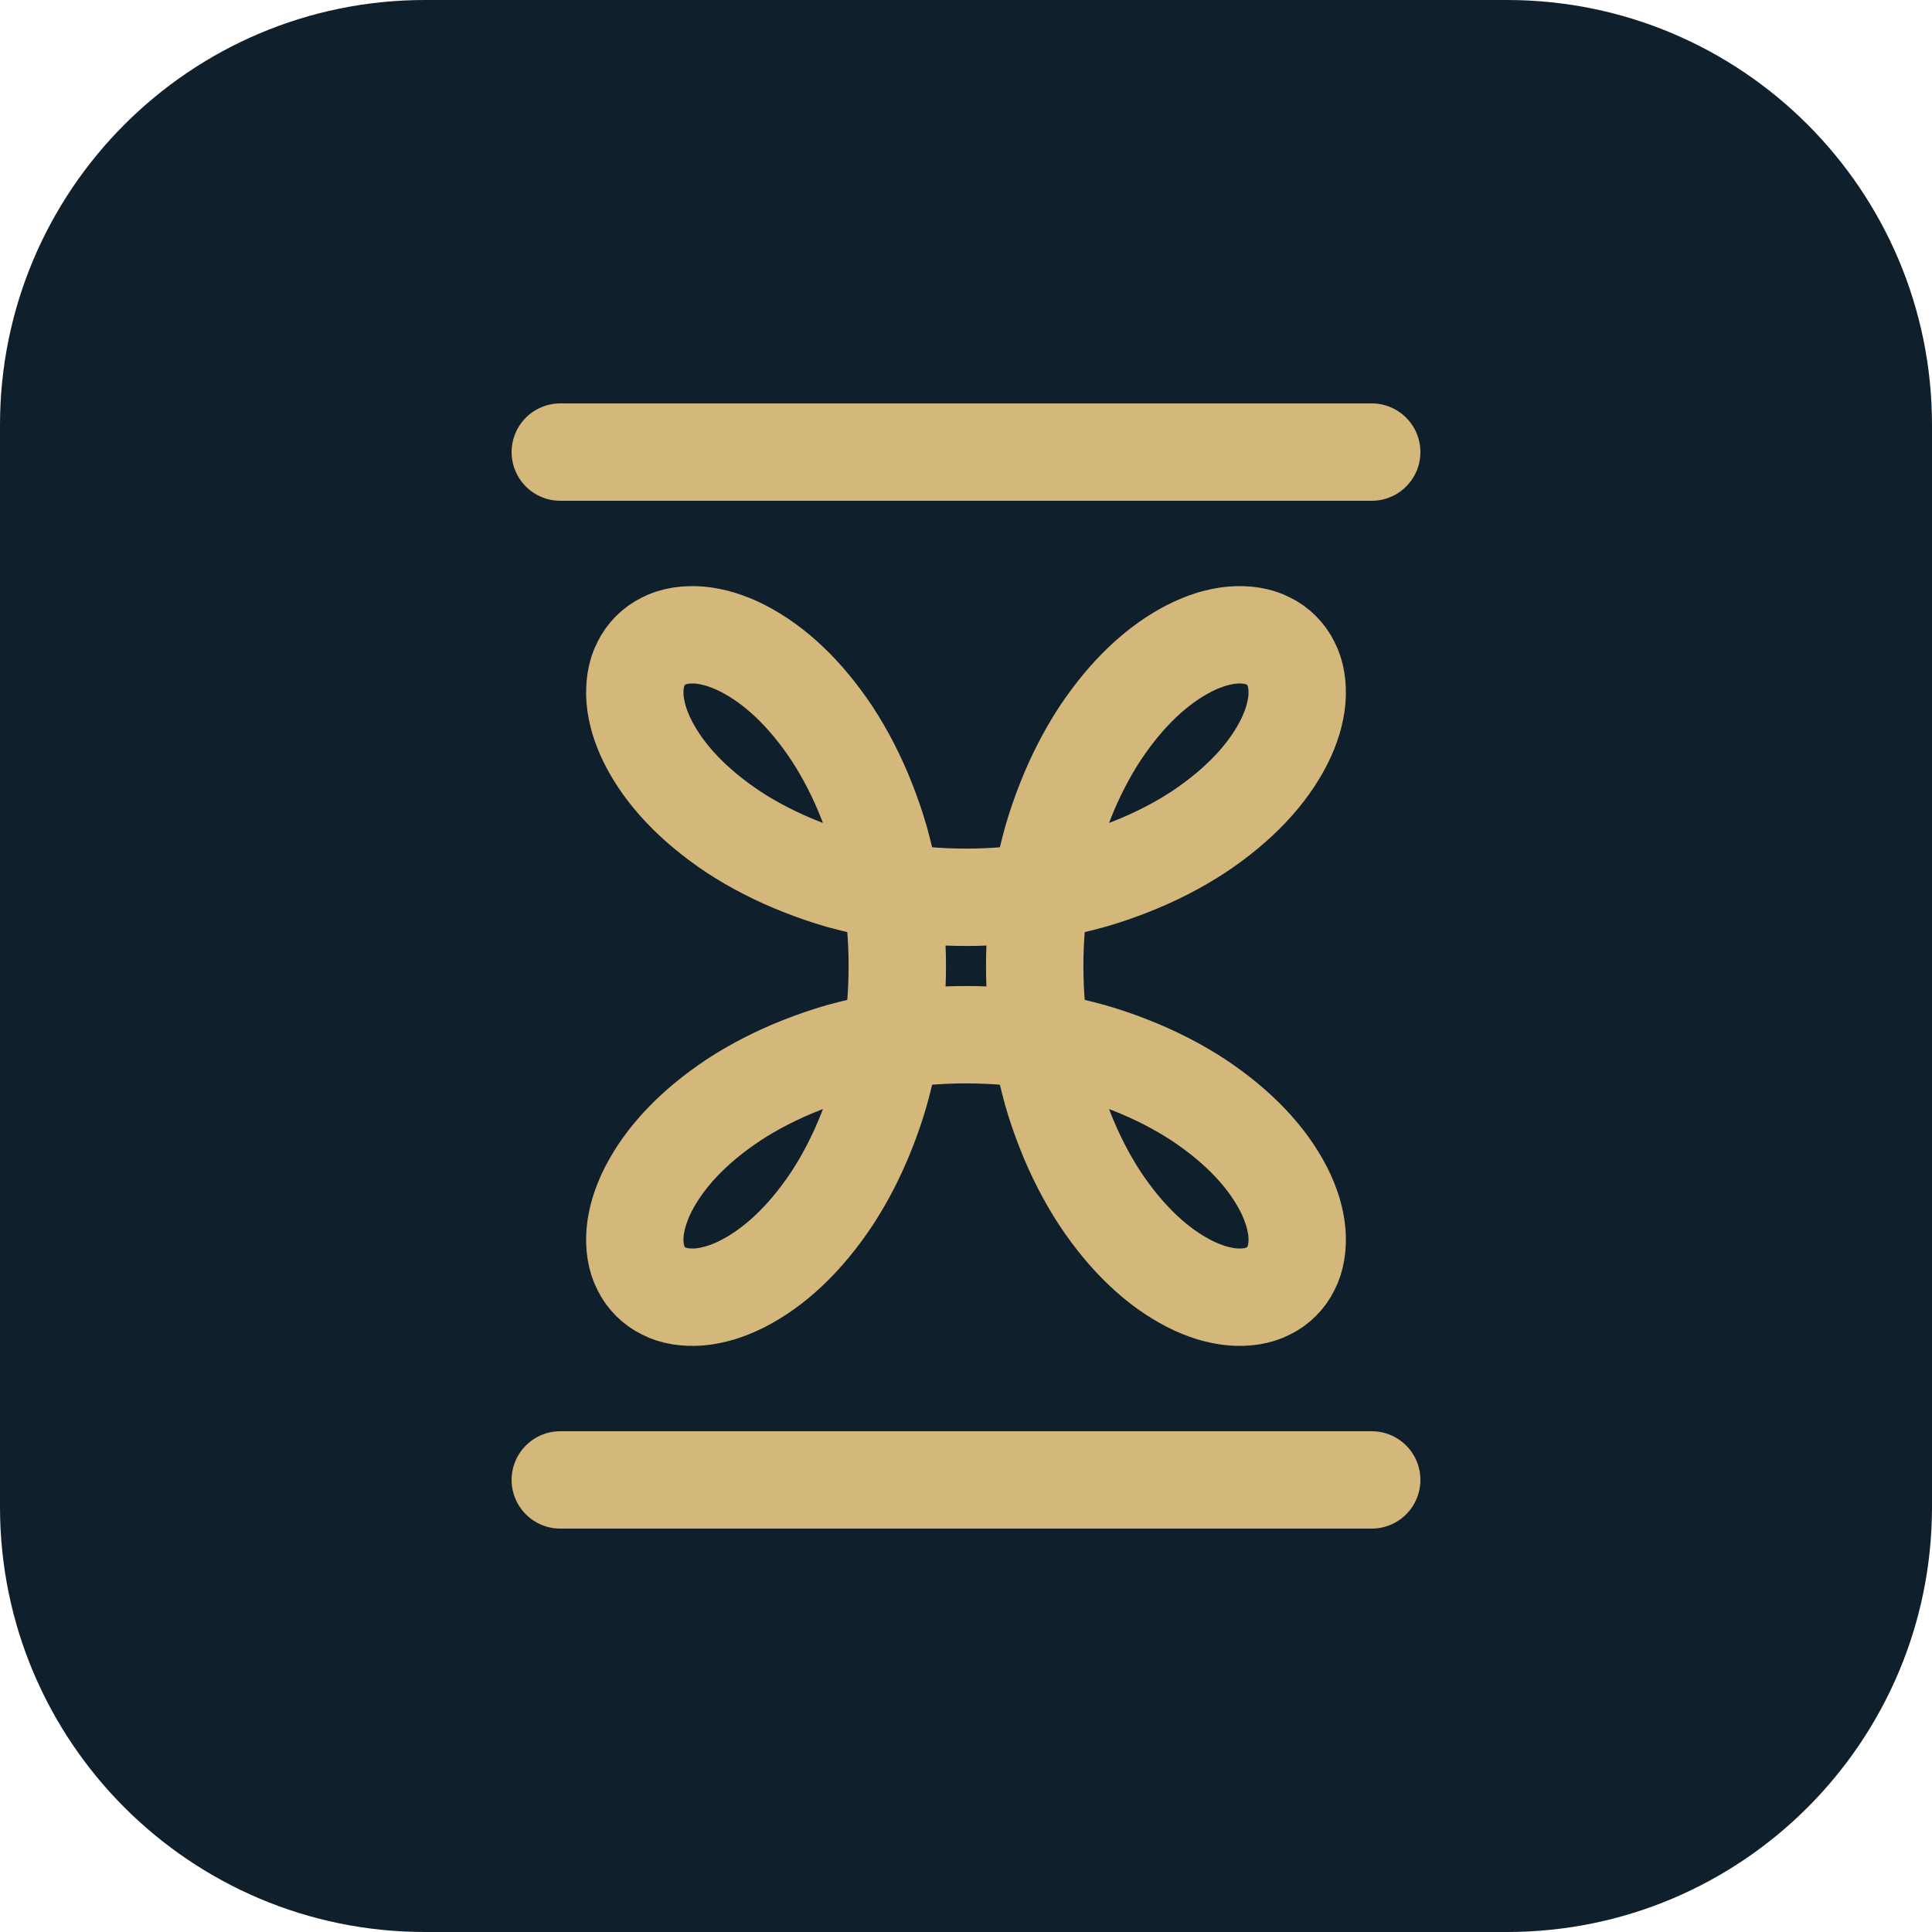
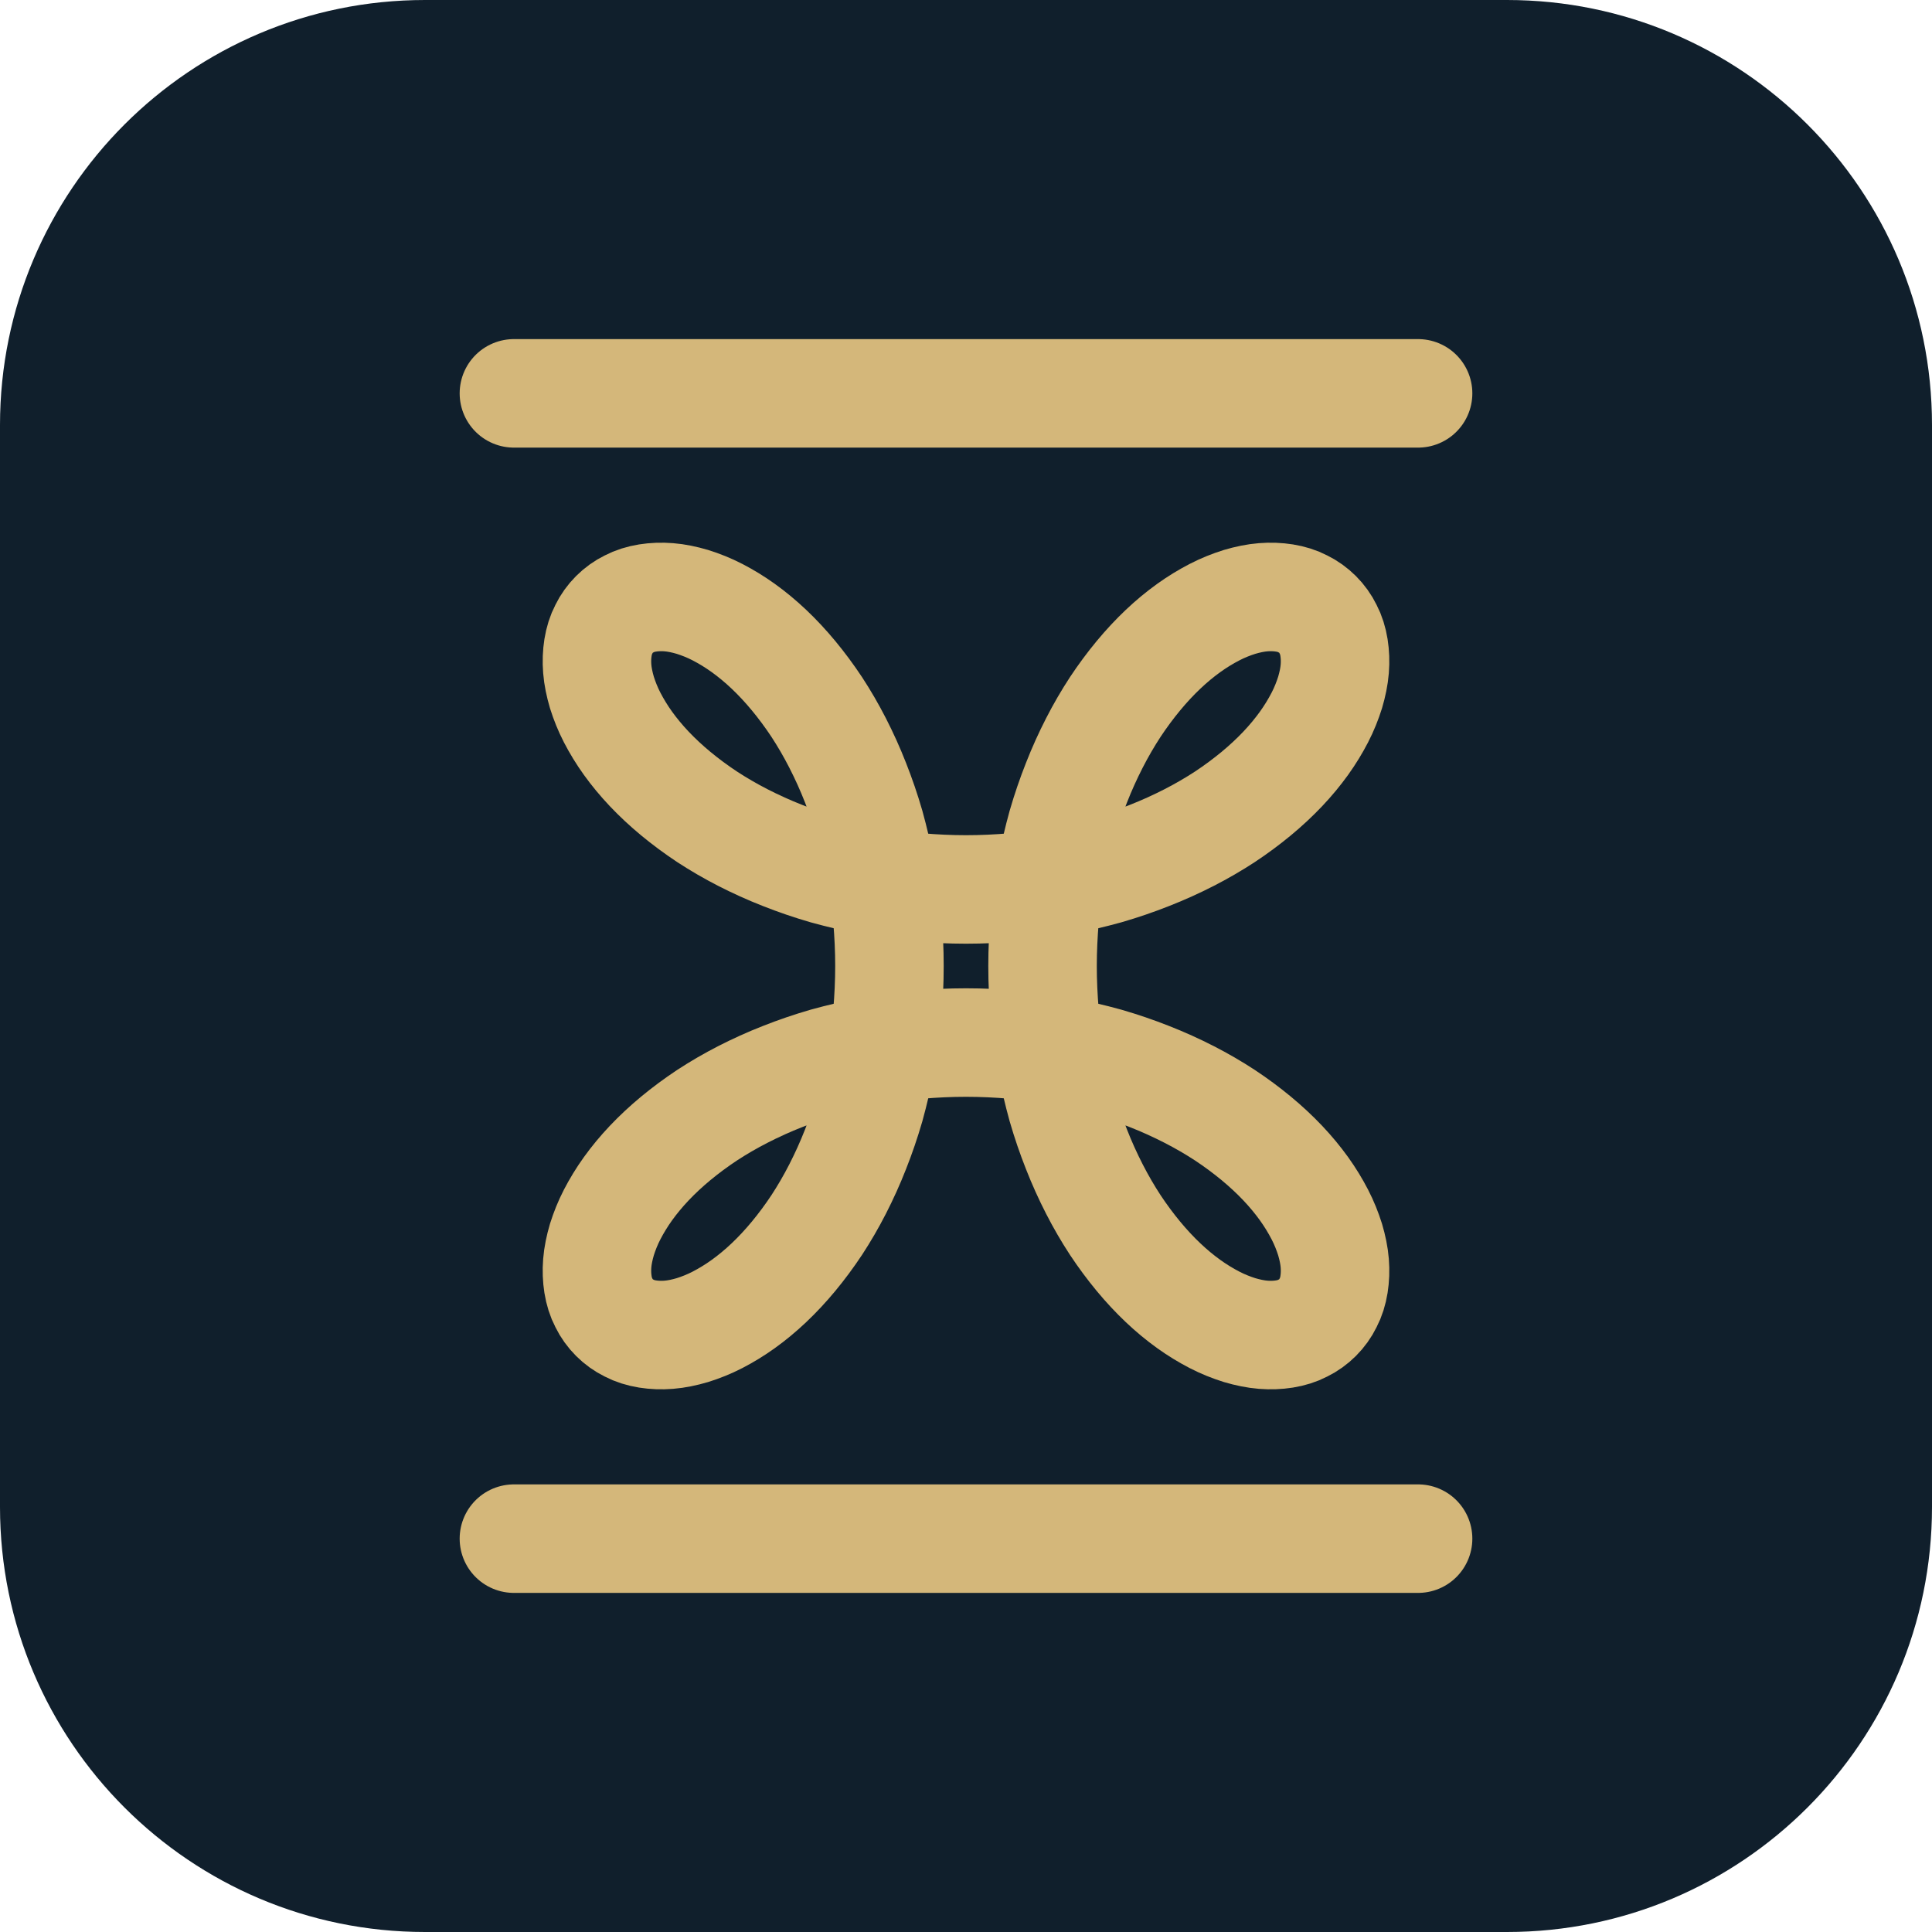
<svg xmlns="http://www.w3.org/2000/svg" viewBox="0 0 100 100" width="100" height="100" role="img" aria-label="Plenty">
  <rect width="100" height="100" rx="22" fill="#101F2C" />
-   <g transform="translate(15 15) scale(0.7)" fill="none" stroke="#D4B77A" stroke-width="7.2" stroke-linecap="round" stroke-linejoin="round">
+   <g transform="translate(11 11) scale(0.78)" fill="none" stroke="#D4B77A" stroke-width="7.2" stroke-linecap="round" stroke-linejoin="round">
    <path d="M73.33 73.33C73.61 73.05 73.85 72.72 74.03 72.35C74.22 71.99 74.35 71.57 74.42 71.13C74.49 70.69 74.51 70.21 74.47 69.72C74.43 69.22 74.32 68.69 74.16 68.15C73.99 67.61 73.77 67.05 73.48 66.49C73.19 65.93 72.84 65.35 72.43 64.78C72.02 64.21 71.55 63.64 71.02 63.08C70.49 62.52 69.9 61.97 69.26 61.44C68.62 60.91 67.92 60.39 67.18 59.9C66.43 59.41 65.64 58.95 64.8 58.52C63.96 58.09 63.08 57.69 62.16 57.33C61.25 56.97 60.29 56.64 59.32 56.36C58.34 56.09 57.33 55.85 56.3 55.66C55.28 55.47 54.23 55.32 53.18 55.22C52.13 55.13 51.06 55.08 50 55.08C48.94 55.08 47.87 55.13 46.82 55.22C45.77 55.32 44.72 55.47 43.7 55.66C42.67 55.85 41.66 56.09 40.68 56.36C39.71 56.64 38.75 56.97 37.84 57.33C36.92 57.69 36.04 58.09 35.2 58.52C34.36 58.95 33.57 59.41 32.82 59.9C32.08 60.39 31.38 60.91 30.74 61.44C30.1 61.97 29.51 62.52 28.98 63.08C28.45 63.64 27.98 64.21 27.57 64.78C27.16 65.35 26.81 65.93 26.52 66.49C26.23 67.05 26.01 67.61 25.84 68.15C25.68 68.69 25.57 69.22 25.53 69.72C25.49 70.21 25.51 70.69 25.58 71.13C25.65 71.57 25.78 71.99 25.97 72.35C26.15 72.72 26.39 73.05 26.67 73.33C26.95 73.61 27.28 73.85 27.65 74.03C28.01 74.22 28.43 74.35 28.87 74.42C29.31 74.49 29.79 74.51 30.28 74.47C30.78 74.43 31.31 74.32 31.85 74.16C32.39 73.99 32.95 73.77 33.51 73.48C34.07 73.19 34.65 72.84 35.22 72.43C35.79 72.02 36.36 71.55 36.92 71.02C37.48 70.49 38.03 69.9 38.56 69.26C39.09 68.62 39.61 67.92 40.1 67.18C40.59 66.43 41.05 65.64 41.48 64.8C41.91 63.96 42.31 63.08 42.67 62.16C43.03 61.25 43.36 60.29 43.64 59.32C43.91 58.34 44.15 57.33 44.34 56.3C44.53 55.28 44.68 54.23 44.78 53.18C44.87 52.13 44.92 51.06 44.92 50C44.92 48.94 44.87 47.87 44.78 46.82C44.68 45.77 44.53 44.72 44.34 43.7C44.15 42.67 43.91 41.66 43.64 40.68C43.36 39.71 43.03 38.75 42.67 37.84C42.31 36.92 41.91 36.04 41.48 35.2C41.05 34.36 40.59 33.57 40.1 32.82C39.61 32.08 39.09 31.38 38.56 30.74C38.03 30.1 37.48 29.51 36.92 28.98C36.36 28.45 35.79 27.98 35.22 27.57C34.65 27.16 34.07 26.81 33.51 26.52C32.95 26.23 32.39 26.01 31.85 25.84C31.31 25.68 30.78 25.57 30.28 25.53C29.79 25.49 29.31 25.51 28.87 25.58C28.43 25.65 28.01 25.78 27.65 25.97C27.28 26.15 26.95 26.39 26.67 26.67C26.39 26.95 26.15 27.28 25.97 27.65C25.78 28.01 25.65 28.43 25.58 28.87C25.51 29.31 25.49 29.79 25.53 30.28C25.57 30.78 25.68 31.31 25.84 31.85C26.01 32.39 26.23 32.95 26.52 33.51C26.81 34.07 27.16 34.65 27.57 35.22C27.98 35.79 28.45 36.36 28.98 36.92C29.51 37.48 30.1 38.03 30.74 38.56C31.38 39.09 32.08 39.61 32.82 40.1C33.57 40.59 34.36 41.05 35.2 41.48C36.04 41.91 36.92 42.31 37.84 42.67C38.75 43.03 39.71 43.36 40.68 43.64C41.66 43.91 42.67 44.15 43.7 44.34C44.72 44.53 45.77 44.68 46.82 44.78C47.87 44.87 48.94 44.92 50 44.92C51.06 44.92 52.13 44.87 53.18 44.78C54.23 44.68 55.28 44.53 56.3 44.34C57.33 44.15 58.34 43.91 59.32 43.64C60.29 43.36 61.25 43.03 62.16 42.67C63.08 42.31 63.96 41.91 64.8 41.48C65.64 41.05 66.43 40.59 67.18 40.1C67.92 39.61 68.62 39.09 69.26 38.56C69.9 38.03 70.49 37.48 71.02 36.92C71.55 36.36 72.02 35.79 72.43 35.22C72.84 34.65 73.19 34.07 73.48 33.51C73.77 32.95 73.99 32.39 74.16 31.85C74.32 31.31 74.43 30.78 74.47 30.28C74.51 29.79 74.49 29.31 74.42 28.87C74.35 28.43 74.22 28.01 74.03 27.65C73.85 27.28 73.61 26.95 73.33 26.67C73.05 26.39 72.72 26.15 72.35 25.97C71.99 25.78 71.57 25.65 71.13 25.58C70.69 25.51 70.21 25.49 69.72 25.53C69.22 25.57 68.69 25.68 68.15 25.84C67.61 26.01 67.05 26.23 66.49 26.52C65.93 26.81 65.35 27.16 64.78 27.57C64.21 27.98 63.64 28.45 63.08 28.98C62.52 29.51 61.97 30.1 61.44 30.74C60.91 31.38 60.39 32.08 59.9 32.82C59.41 33.57 58.95 34.36 58.52 35.2C58.09 36.04 57.69 36.92 57.33 37.84C56.97 38.75 56.64 39.71 56.36 40.68C56.09 41.66 55.85 42.67 55.66 43.7C55.47 44.72 55.32 45.77 55.22 46.82C55.13 47.87 55.08 48.94 55.08 50C55.08 51.06 55.13 52.13 55.22 53.18C55.32 54.23 55.47 55.28 55.66 56.3C55.85 57.33 56.09 58.34 56.36 59.32C56.64 60.29 56.97 61.25 57.33 62.16C57.69 63.08 58.09 63.96 58.52 64.8C58.95 65.64 59.41 66.43 59.9 67.18C60.39 67.92 60.91 68.62 61.44 69.26C61.97 69.9 62.52 70.49 63.08 71.02C63.64 71.55 64.21 72.02 64.78 72.43C65.35 72.84 65.93 73.19 66.49 73.48C67.05 73.77 67.61 73.99 68.15 74.16C68.69 74.32 69.22 74.43 69.72 74.47C70.21 74.51 70.69 74.49 71.13 74.42C71.57 74.35 71.99 74.22 72.35 74.03C72.72 73.85 73.05 73.61 73.33 73.33Z" />
    <path d="M20 12H80" />
    <path d="M20 88H80" />
  </g>
</svg>
